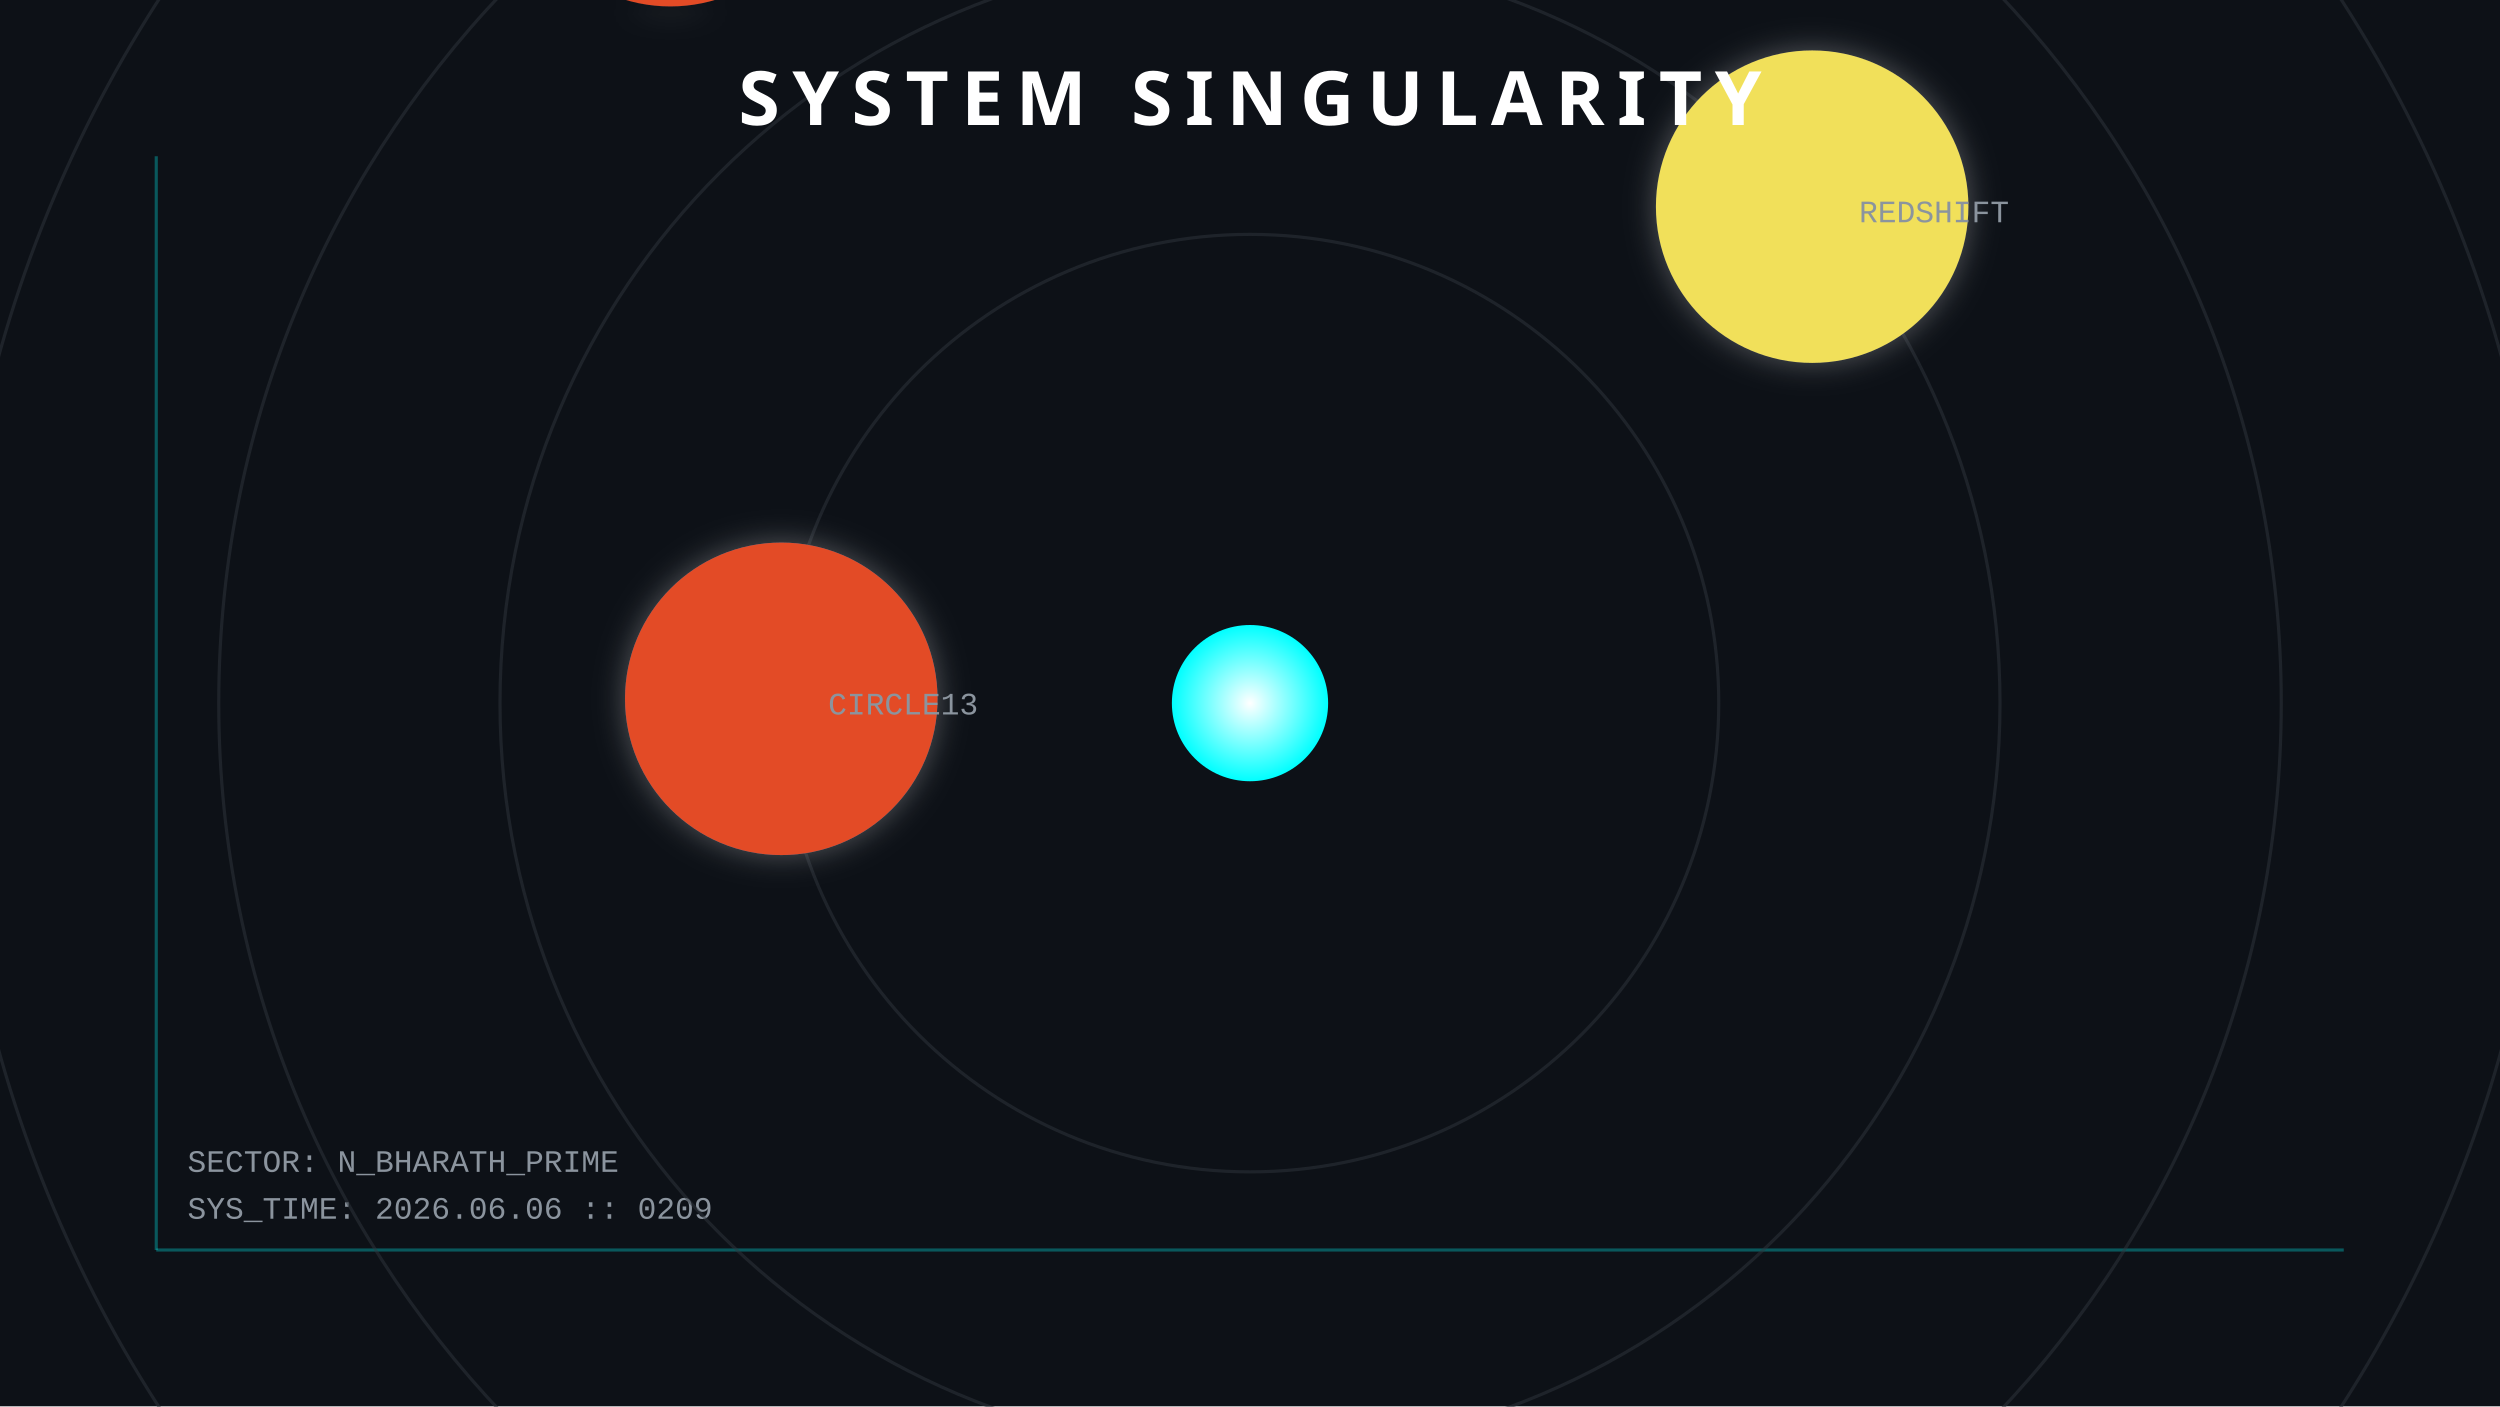
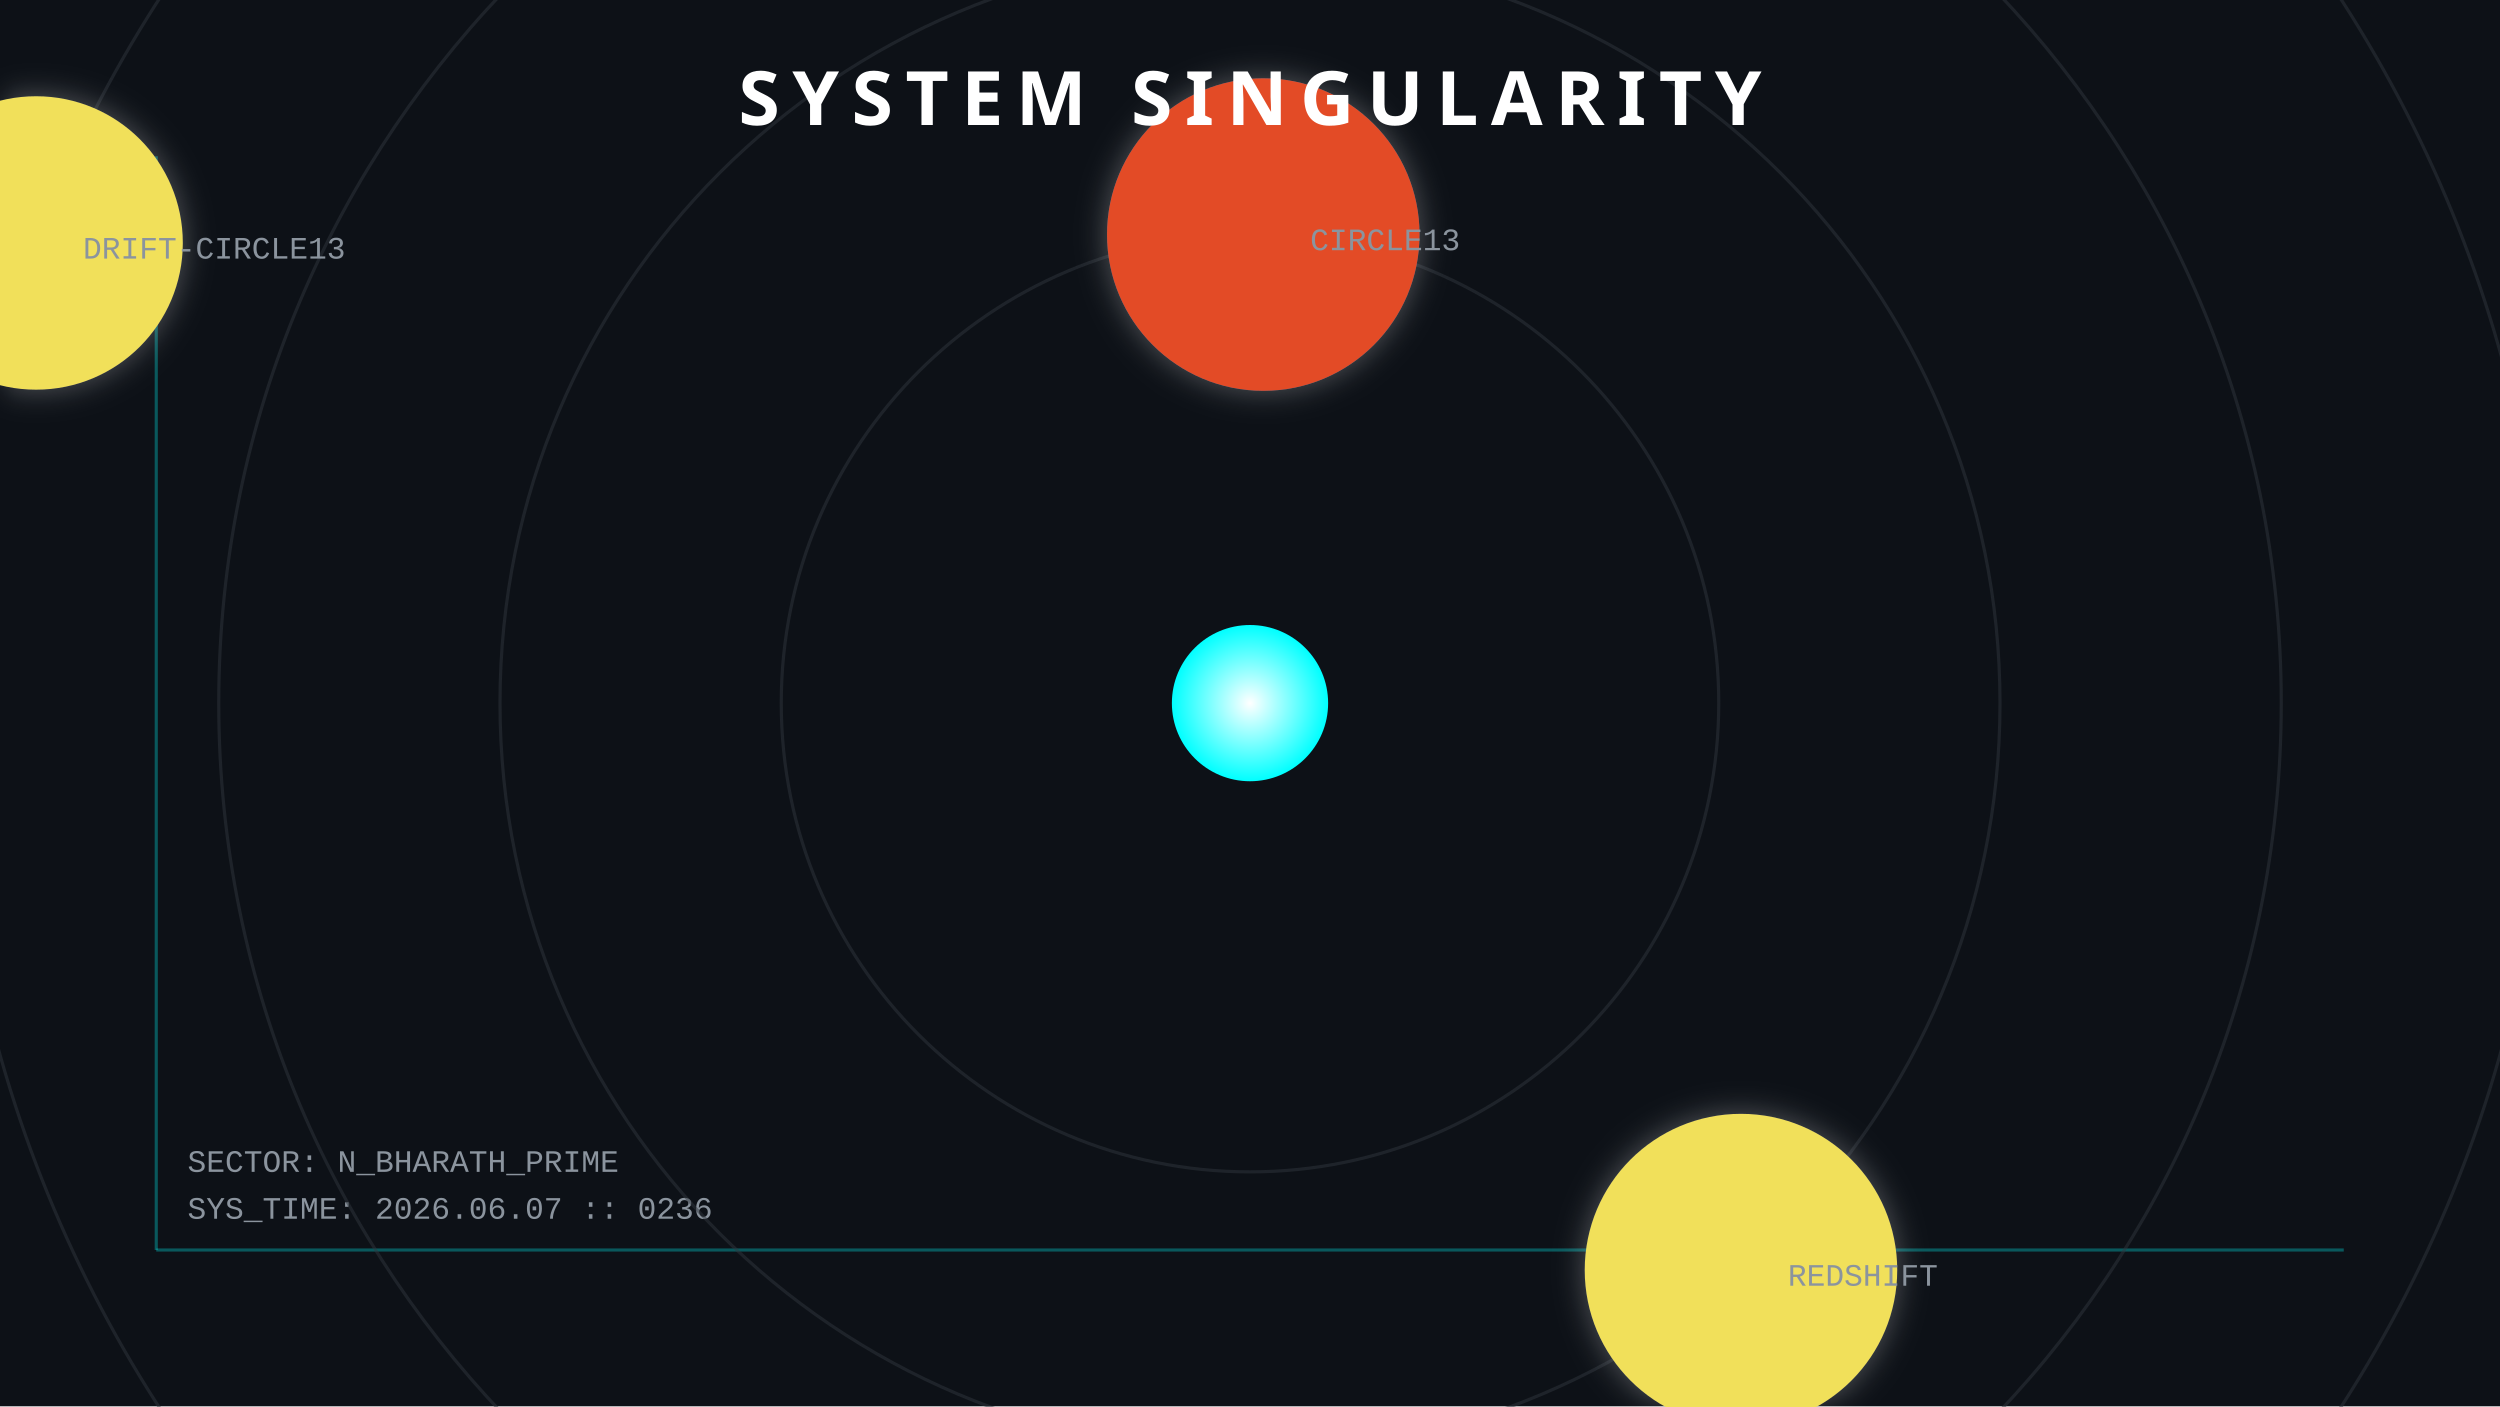
<svg xmlns="http://www.w3.org/2000/svg" width="800" height="450">
  <style>
        .orbit { fill: none; stroke: #30363d; stroke-width: 1; opacity: 0.5; }
        .planet { filter: drop-shadow(0 0 5px rgba(255,255,255,0.3)); }
        .text { font-family: 'Courier New', monospace; fill: #8b949e; font-size: 10px; }
        .title { font-family: sans-serif; fill: white; font-weight: bold; font-size: 24px; letter-spacing: 4px; }
        .hud-line { stroke: #00ffff; stroke-width: 1; opacity: 0.3; }
        
        /* ANIMATIONS */
        @keyframes pulse { 0% { r: 25; opacity: 0.8; } 50% { r: 30; opacity: 0.4; } 100% { r: 25; opacity: 0.8; } }
        .sun { animation: pulse 4s infinite; }
    </style>
  <rect width="100%" height="100%" fill="#0d1117" />
  <line x1="50" y1="50" x2="50" y2="400" class="hud-line" />
  <line x1="50" y1="400" x2="750" y2="400" class="hud-line" />
-   <text x="60" y="390" class="text">SYS_TIME: 2026.06.06 :: 0209</text>
+   <text x="60" y="390" class="text">SYS_TIME: 2026.06.07 :: 0236</text>
  <text x="60" y="375" class="text">SECTOR: N_BHARATH_PRIME</text>
  <circle cx="400" cy="225" r="25" fill="url(#grad1)" class="sun" />
  <defs>
    <radialGradient id="grad1" cx="50%" cy="50%" r="50%" fx="50%" fy="50%">
      <stop offset="0%" style="stop-color:white;stop-opacity:1" />
      <stop offset="100%" style="stop-color:#00ffff;stop-opacity:1" />
    </radialGradient>
  </defs>
  <circle cx="400" cy="225" r="150.0" class="orbit" />
-   <circle cx="250.006" cy="223.622" r="50" fill="#e34c26" class="planet" />
-   <text x="265.006" y="228.622" class="text" fill="white">CIRCLE13</text>
+   <circle cx="404.251" cy="75.06" r="50" fill="#e34c26" class="planet" />
+   <text x="419.251" y="80.06" class="text" fill="white">CIRCLE13</text>
  <circle cx="400" cy="225" r="240.0" class="orbit" />
-   <circle cx="579.892" cy="66.133" r="50" fill="#f1e05a" class="planet" />
-   <text x="594.892" y="71.133" class="text" fill="white">REDSHIFT</text>
+   <circle cx="557.111" cy="406.428" r="50" fill="#f1e05a" class="planet" />
+   <text x="572.111" y="411.428" class="text" fill="white">REDSHIFT</text>
  <circle cx="400" cy="225" r="330.0" class="orbit" />
-   <circle cx="214.522" cy="-47.943" r="50" fill="#e34c26" class="planet" />
-   <text x="229.522" y="-42.943" class="text" fill="white">ALVRYN-AI</text>
+   <circle cx="308.952" cy="-92.191" r="50" fill="#e34c26" class="planet" />
+   <text x="323.952" y="-87.191" class="text" fill="white">ALVRYN-AI</text>
  <circle cx="400" cy="225" r="415.422" class="orbit" />
-   <circle cx="578.054" cy="600.33" r="46.948" fill="#f1e05a" class="planet" />
-   <text x="593.054" y="605.33" class="text" fill="white">DRIFT-CIRCLE13</text>
+   <circle cx="11.552" cy="77.747" r="46.948" fill="#f1e05a" class="planet" />
+   <text x="26.552" y="82.747" class="text" fill="white">DRIFT-CIRCLE13</text>
  <circle cx="400" cy="225" r="461.81" class="orbit" />
-   <circle cx="603.642" cy="639.485" r="20.925" fill="#2b7489" class="planet" />
-   <text x="618.642" y="644.485" class="text" fill="white">DSATM-EXAM-SYSTEM-</text>
-   <circle cx="400" cy="225" r="504.936" class="orbit" />
-   <circle cx="-35.65" cy="-30.284" r="18.751" fill="#8b949e" class="planet" />
-   <text x="-20.65" y="-25.284" class="text" fill="white">NBHARATH1306</text>
-   <circle cx="400" cy="225" r="547.168" class="orbit" />
-   <circle cx="911.724" cy="418.73" r="18.155" fill="#e34c26" class="planet" />
-   <text x="926.724" y="423.73" class="text" fill="white">WEBSITE-EQUDATOR-TRADING-PLATFORM</text>
-   <circle cx="400" cy="225" r="578.001" class="orbit" />
-   <circle cx="740.678" cy="-241.93" r="10.555" fill="#8b949e" class="planet" />
-   <text x="755.678" y="-236.93" class="text" fill="white">FLASK</text>
-   <circle cx="400" cy="225" r="608.274" class="orbit" />
-   <circle cx="974.248" cy="24.41" r="10.182" fill="#8b949e" class="planet" />
-   <text x="989.248" y="29.41" class="text" fill="white">HCF-INTERNSHIP</text>
-   <circle cx="400" cy="225" r="637.143" class="orbit" />
-   <circle cx="38.259" cy="-299.494" r="9.246" fill="#8b949e" class="planet" />
+   <circle cx="45.605" cy="-71.095" r="20.925" fill="#2b7489" class="planet" />
+   <text x="60.605" y="-66.095" class="text" fill="white">DSATM-EXAM-SYSTEM-</text>
+   <circle cx="400" cy="225" r="504.938" class="orbit" />
+   <circle cx="637.636" cy="670.523" r="18.752" fill="#8b949e" class="planet" />
+   <text x="652.636" y="675.523" class="text" fill="white">NBHARATH1306</text>
+   <circle cx="400" cy="225" r="547.17" class="orbit" />
+   <circle cx="145.487" cy="709.374" r="18.155" fill="#e34c26" class="planet" />
+   <text x="160.487" y="714.374" class="text" fill="white">WEBSITE-EQUDATOR-TRADING-PLATFORM</text>
+   <circle cx="400" cy="225" r="578.002" class="orbit" />
+   <circle cx="330.756" cy="-348.84" r="10.555" fill="#8b949e" class="planet" />
+   <text x="345.756" y="-343.84" class="text" fill="white">FLASK</text>
+   <circle cx="400" cy="225" r="608.275" class="orbit" />
+   <circle cx="519.881" cy="-371.345" r="10.182" fill="#8b949e" class="planet" />
+   <text x="534.881" y="-366.345" class="text" fill="white">HCF-INTERNSHIP</text>
+   <circle cx="400" cy="225" r="637.144" class="orbit" />
+   <circle cx="571.487" cy="-388.633" r="9.246" fill="#8b949e" class="planet" />
  <text x="400" y="40" text-anchor="middle" class="title">SYSTEM SINGULARITY</text>
</svg>
